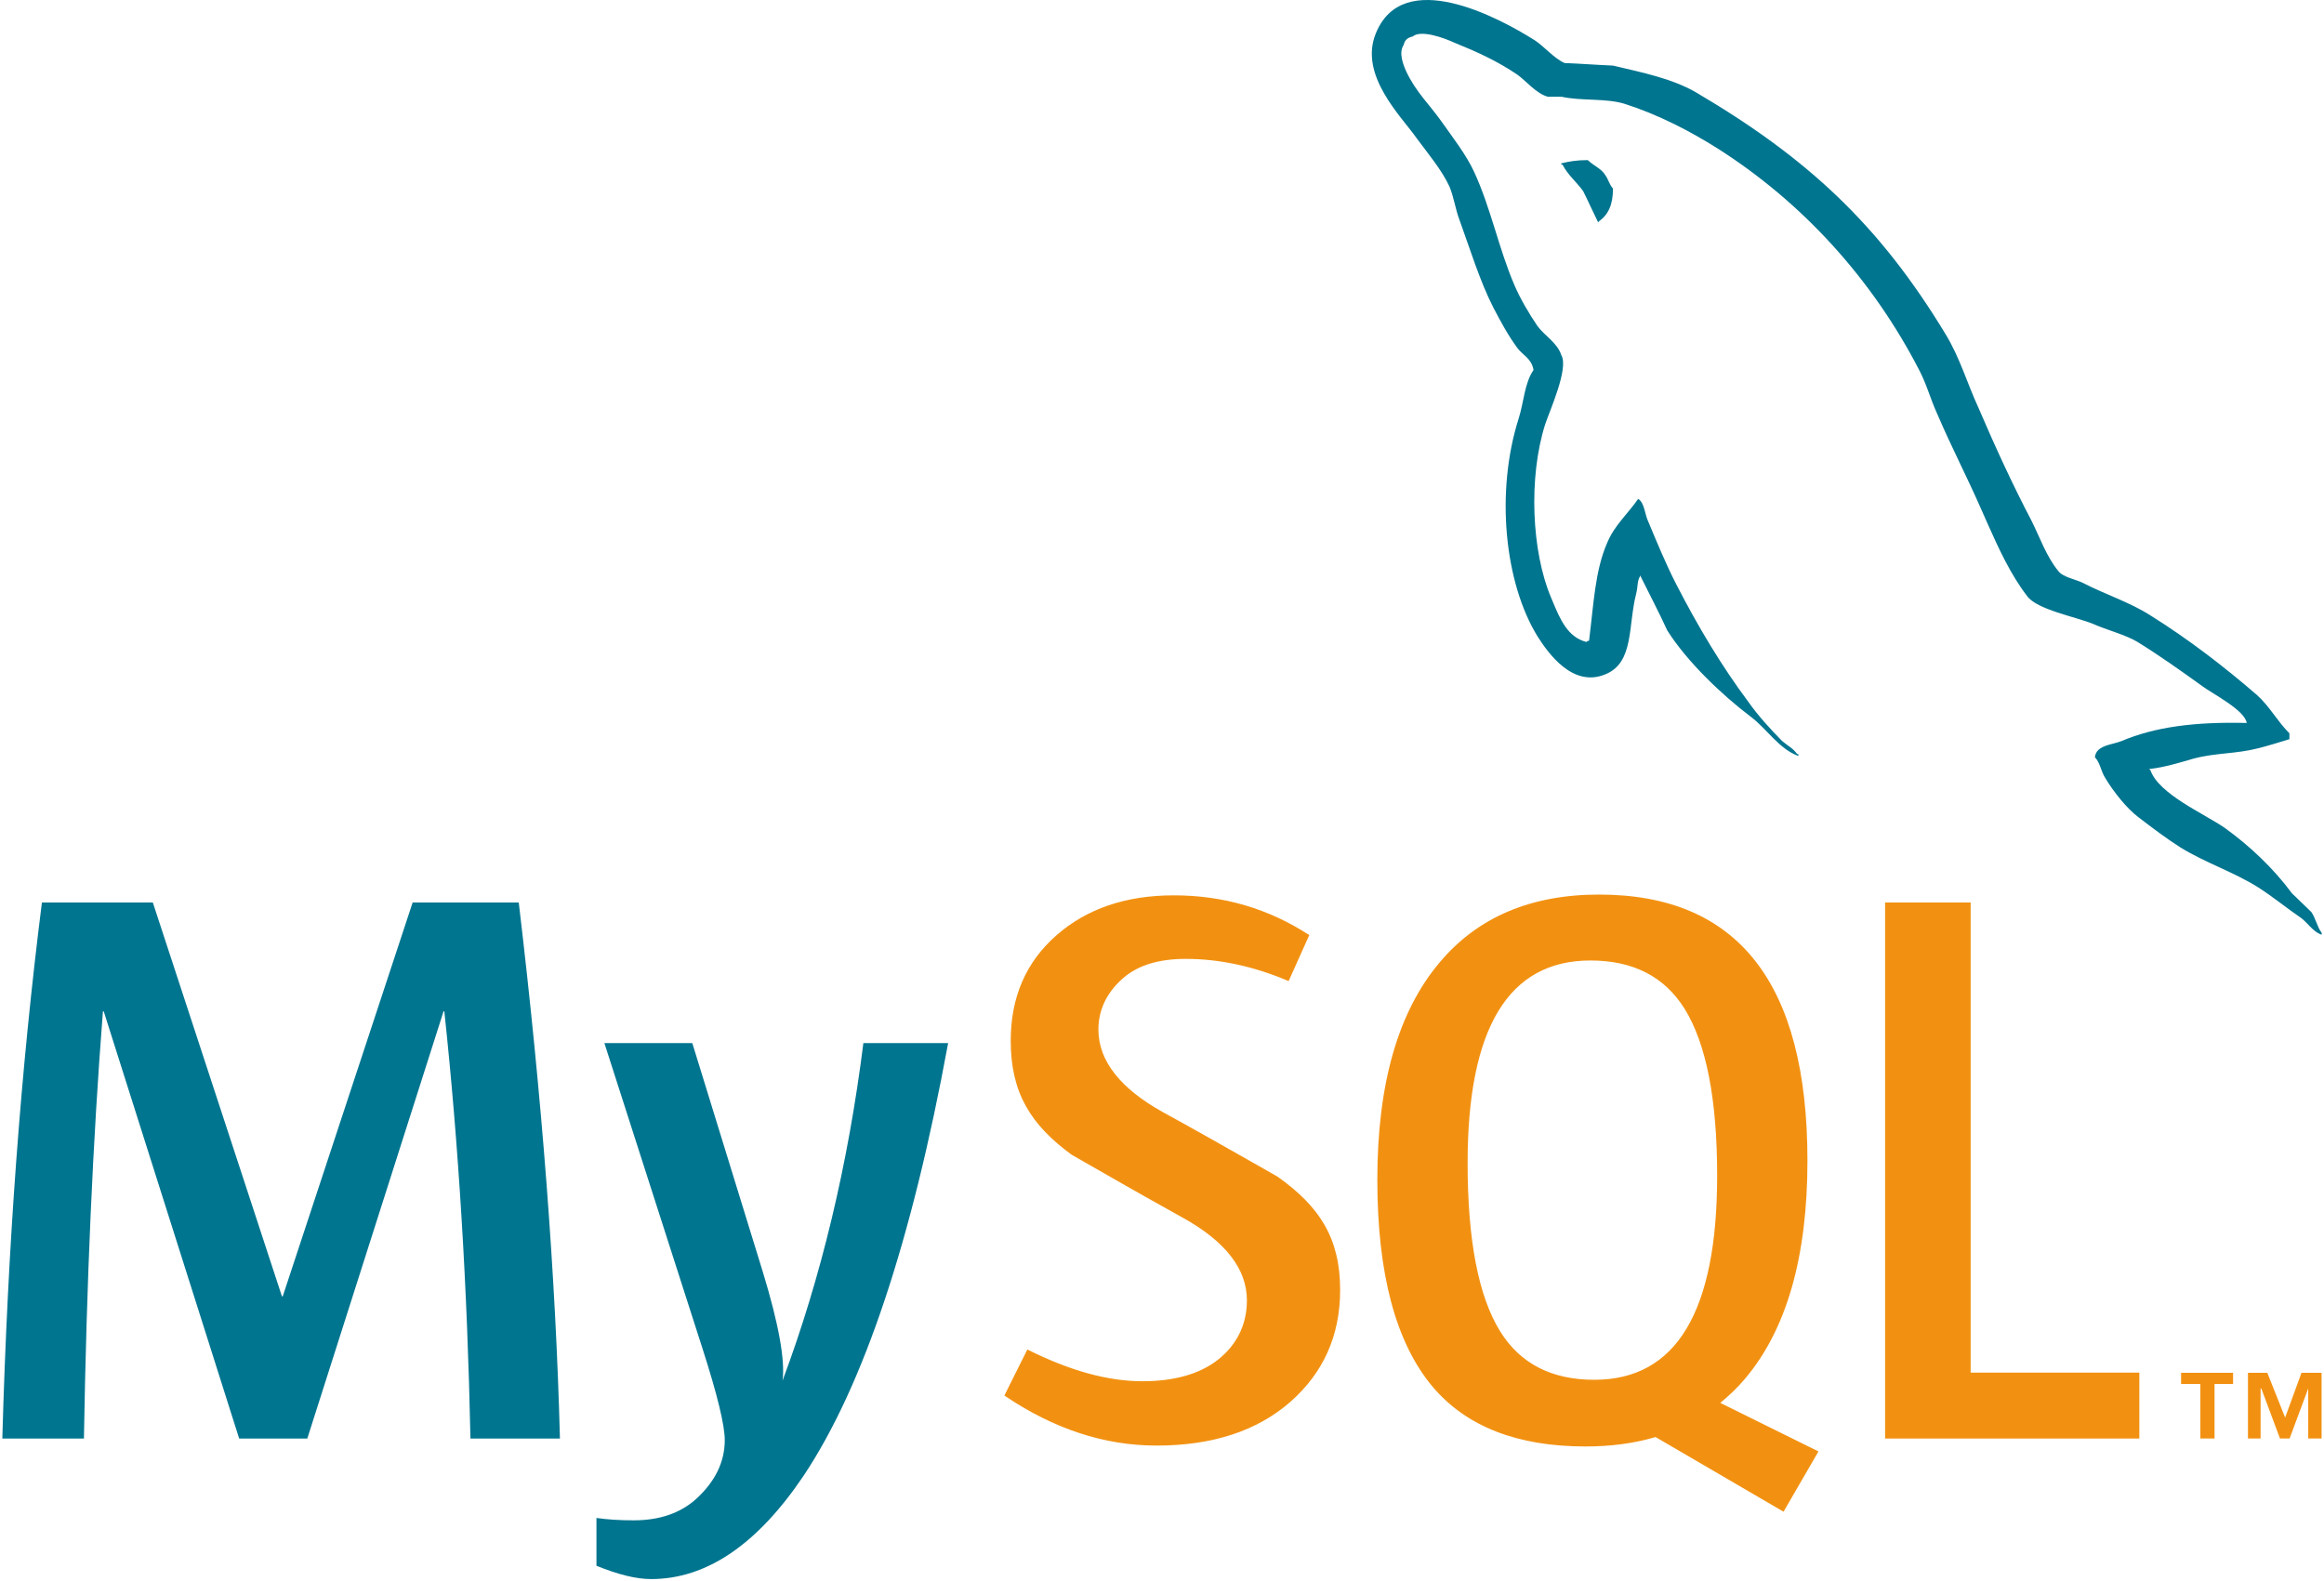
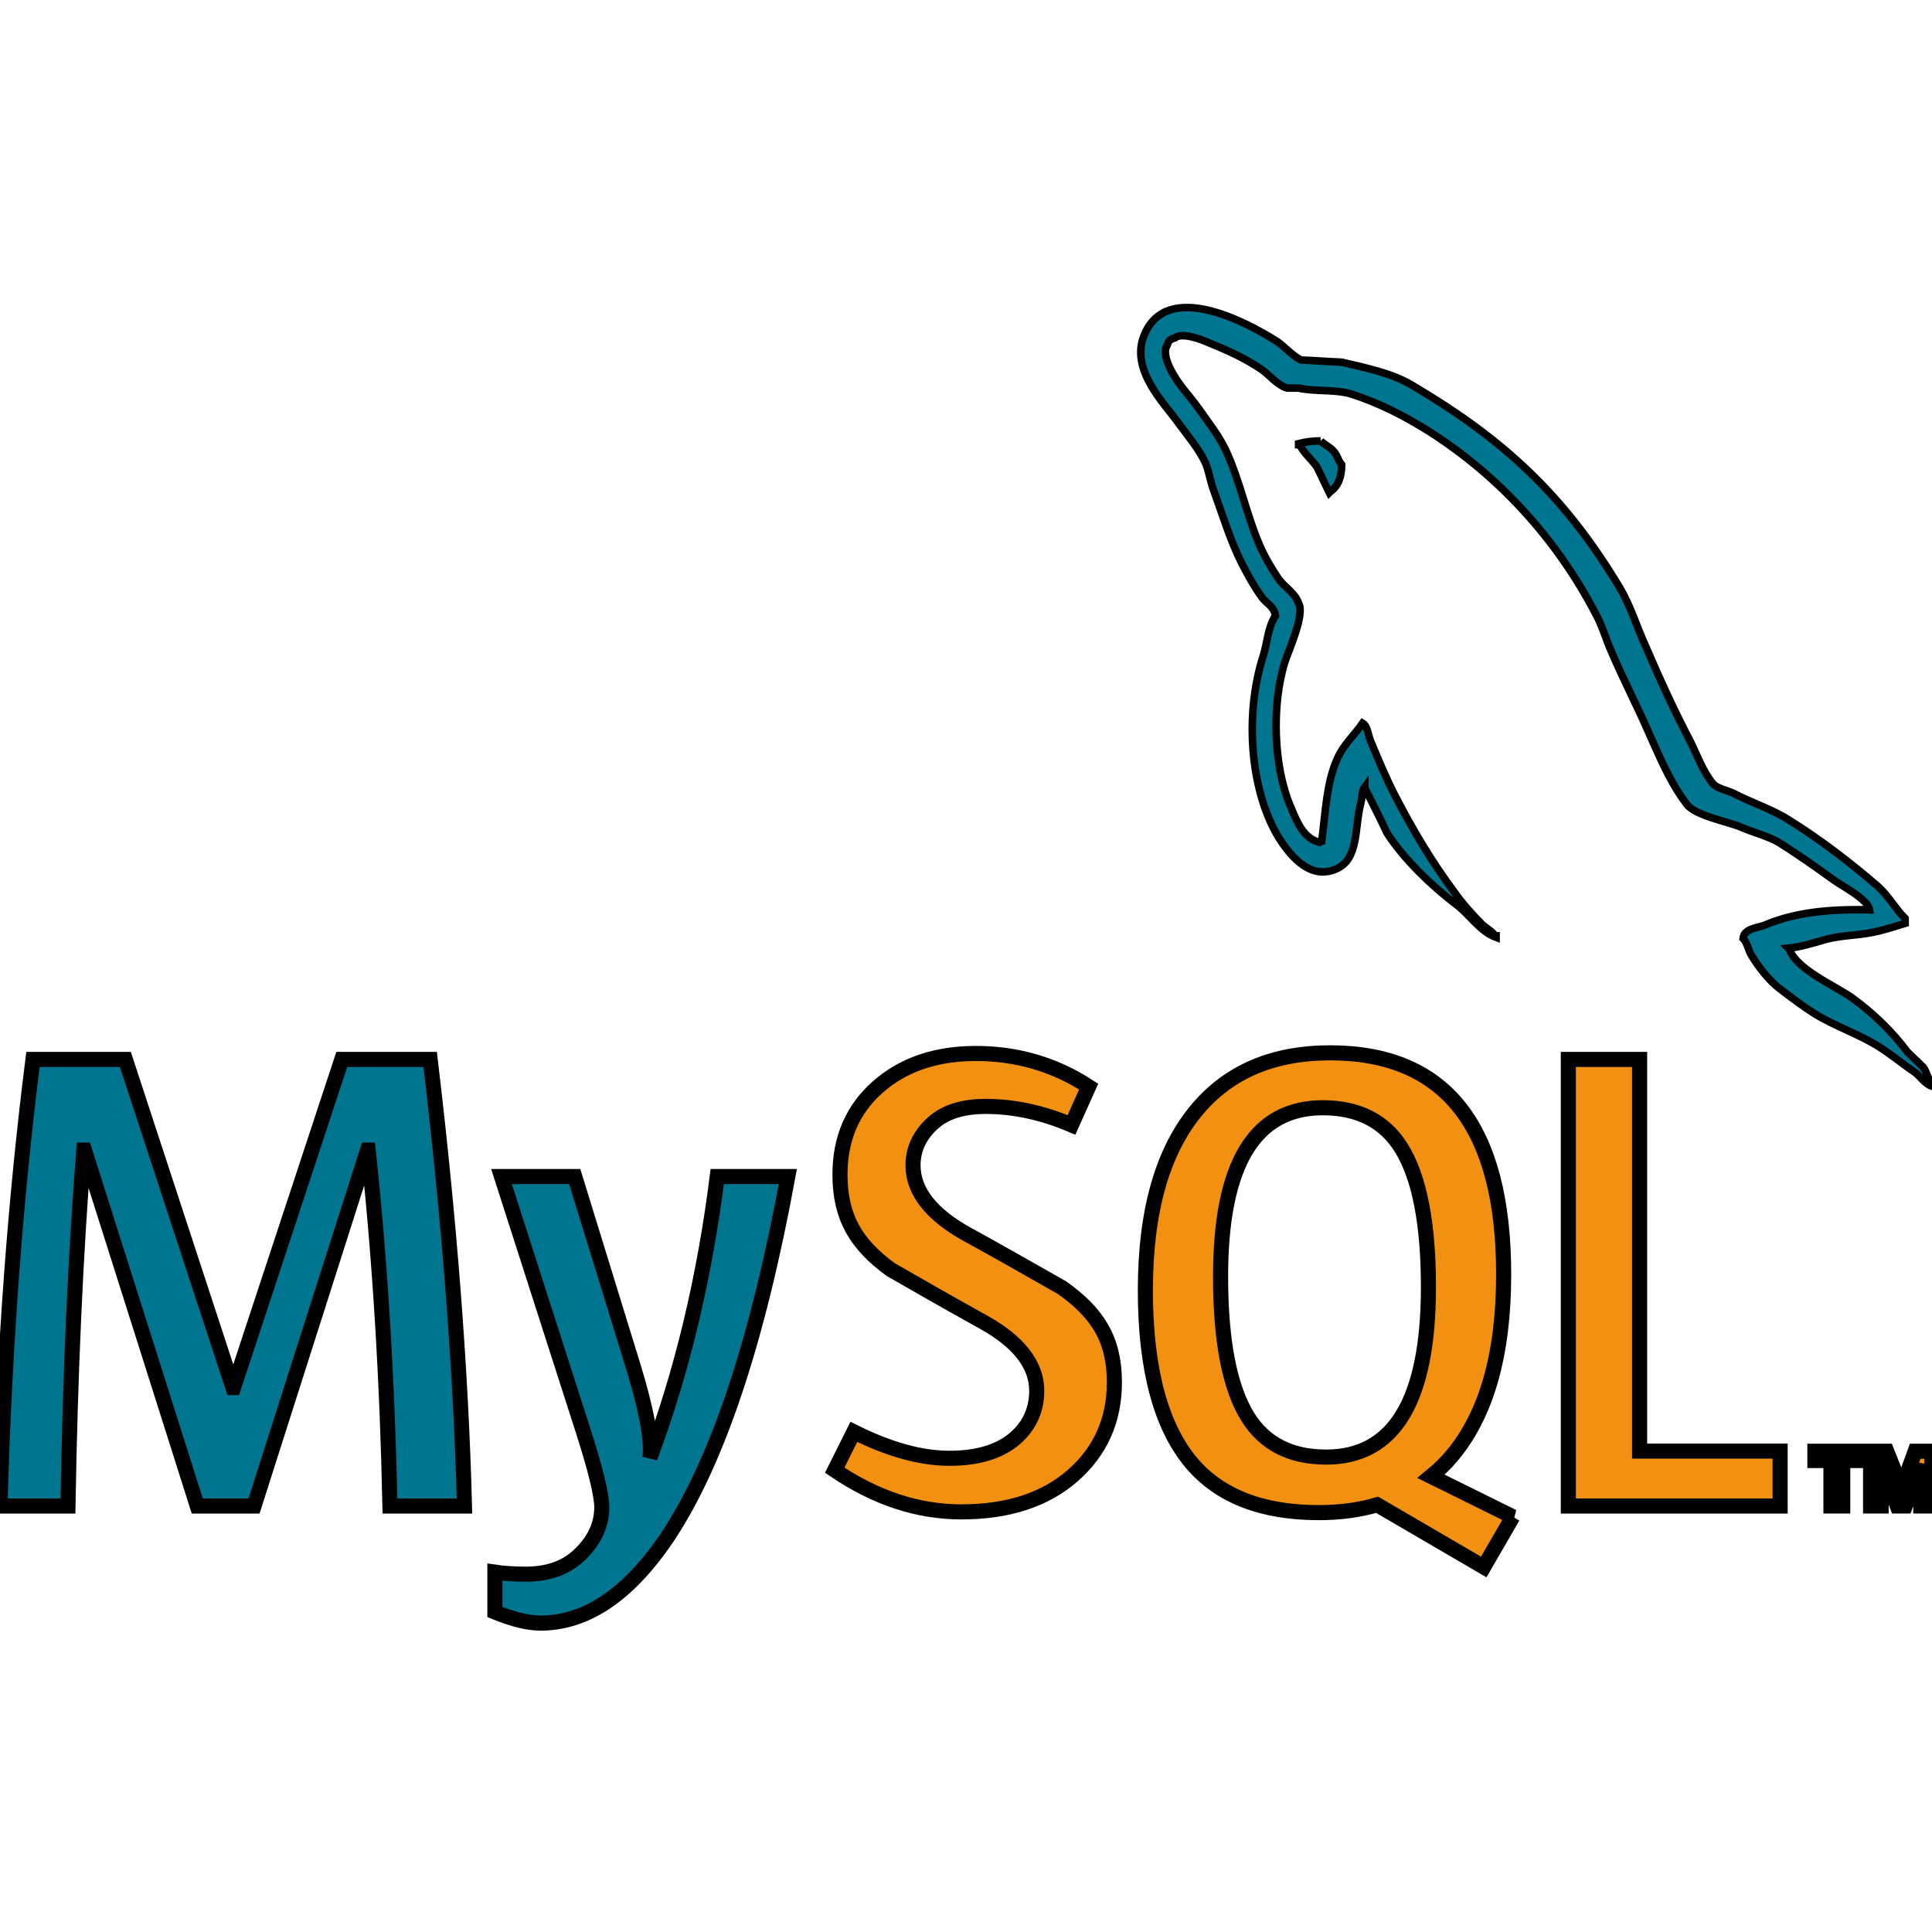
- <svg xmlns="http://www.w3.org/2000/svg" width="1.47em" height="1em" viewBox="0 0 512 349">
-   <path fill="#00758f" d="m152.31 230.297l15.56 50.487c3.496 11.463 4.954 19.465 4.37 24.026c8.51-22.792 14.456-47.63 17.839-74.513h18.71c-8.045 43.766-18.656 75.57-31.827 95.41c-10.262 15.289-21.504 22.933-33.746 22.933c-3.264 0-7.288-.986-12.063-2.944v-10.55c2.333.342 5.07.525 8.218.525c5.711 0 10.314-1.583 13.816-4.742c4.193-3.849 6.292-8.175 6.292-12.97c0-3.274-1.637-9.993-4.896-20.157l-21.68-67.505zM33.223 199.266l28.5 86.956h.176l28.675-86.956h23.428c5.13 43.124 8.16 82.581 9.09 118.346H103.34c-.695-33.433-2.62-64.871-5.768-94.32H97.4l-30.078 94.32H52.28l-29.896-94.32h-.176c-2.218 28.282-3.614 59.72-4.196 94.32H0c1.164-42.08 4.077-81.525 8.739-118.346z" />
-   <path fill="#f29111" d="M352.498 197.51c30.657 0 45.986 19.586 45.986 58.739c0 21.276-4.61 37.347-13.821 48.204c-1.66 1.984-3.495 3.698-5.427 5.286l21.695 10.727l-.021-.001l-7.703 13.302l-28.253-16.485c-4.683 1.387-9.836 2.08-15.451 2.08c-15.053 0-26.297-4.387-33.731-13.15c-8.16-9.694-12.238-24.955-12.238-45.757c0-21.156 4.602-37.166 13.816-48.037c8.392-9.944 20.11-14.909 35.148-14.909m-93.88.172c10.957 0 20.92 2.932 29.894 8.775l-4.558 10.157c-7.679-3.264-15.25-4.903-22.716-4.903c-6.058 0-10.726 1.458-13.98 4.392c-3.272 2.908-5.296 6.65-5.296 11.212c0 7.01 4.994 13.089 14.215 18.225a816.32 816.32 0 0 1 9.031 5.011l.688.387l.345.194l.689.387l.344.194l.688.388c6.98 3.935 13.548 7.691 13.548 7.691c9.22 6.545 13.816 13.523 13.816 25.016c0 10.037-3.678 18.276-11.01 24.723c-7.337 6.418-17.194 9.636-29.538 9.636c-11.545 0-22.734-3.704-33.572-11.05l5.07-10.166c9.327 4.675 17.767 7.01 25.346 7.01c7.108 0 12.672-1.587 16.697-4.721c4.017-3.157 6.424-7.56 6.424-13.143c0-7.027-4.888-13.034-13.855-18.073a897.982 897.982 0 0 1-8.395-4.697l-.687-.389c-1.262-.713-2.533-1.435-3.778-2.142l-.675-.384c-6.055-3.444-11.29-6.453-11.29-6.453c-8.964-6.557-13.459-13.592-13.459-25.184c0-9.587 3.352-17.336 10.046-23.231c6.71-5.908 15.367-8.862 25.968-8.862m175.895 1.584v103.788h37.238v14.558h-56.124V199.266zm57.93 103.833v2.46h-4.094v12.04h-3.13v-12.04h-4.253v-2.46zm7.56 0l3.931 9.884l3.611-9.884h4.437v14.5h-2.95v-11.035l-4.11 11.035h-2.127l-4.117-11.035h-.158v11.035h-2.791v-14.5zM350.57 212.064c-18.066 0-27.104 14.91-27.104 44.71c0 17.07 2.395 29.448 7.176 37.163c4.428 7.14 11.363 10.703 20.806 10.703c18.066 0 27.103-15.026 27.103-45.064c0-16.831-2.395-29.103-7.17-36.822c-4.433-7.124-11.365-10.69-20.81-10.69" />
-   <path fill="#00758f" d="M303.218 7.333c5.993-14.726 26.948-3.574 35.08 1.57c1.993 1.287 4.279 4.006 6.564 5.011c3.565.14 7.127.419 10.698.568c6.698 1.574 12.972 2.86 18.25 5.866c24.528 14.445 40.495 29.165 55.19 53.479c3.14 5.15 4.709 10.723 7.274 16.296c3.56 8.307 7.56 17.027 11.692 24.882c1.85 3.724 3.281 7.865 5.85 11.01c1.003 1.438 3.852 1.862 5.555 2.721c4.708 2.437 10.412 4.287 14.84 7.147c8.269 5.156 16.264 11.3 23.532 17.59c2.709 2.428 4.555 5.865 7.136 8.433v1.296c-2.291.703-4.574 1.423-6.859 2c-4.991 1.282-9.412.992-14.254 2.275c-2.992.868-6.707 2.013-9.845 2.304l.29.292c1.846 5.275 11.834 9.565 16.402 12.72c5.548 4.004 10.689 8.86 14.827 14.437c1.429 1.423 2.858 2.718 4.28 4.137c.994 1.438 1.274 3.298 2.28 4.58v.434c-1.114-.393-1.915-1.143-2.674-1.927l-.453-.473c-.453-.47-.91-.932-1.431-1.313c-3.148-2.15-6.274-4.722-9.422-6.721c-5.412-3.434-11.689-5.427-17.246-8.874c-3.142-2.001-6.137-4.28-9.132-6.57c-2.715-2.007-5.705-5.861-7.411-8.721c-1.005-1.58-1.143-3.437-2.291-4.58c.205-1.909 1.954-2.476 3.719-2.942l.406-.107c.609-.158 1.205-.316 1.725-.525c7.414-3.148 16.253-4.29 27.667-4.004c-.43-2.866-7.562-6.437-9.839-8.153c-4.57-3.294-9.409-6.731-14.257-9.729c-2.569-1.57-6.996-2.716-9.842-3.999c-3.851-1.574-12.41-3.147-14.544-6.145c-3.625-4.726-6.229-10.363-8.757-16.057l-.688-1.554a803.85 803.85 0 0 0-.69-1.553c-2.988-6.857-6.7-14.006-9.695-21.027c-1.566-3.425-2.285-6.431-4-9.716c-10.407-20.158-25.81-37.035-44.485-48.904c-6.137-3.862-12.98-7.436-20.534-9.865c-4.281-1.293-9.419-.578-13.98-1.57h-3.002c-2.562-.722-4.701-3.438-6.7-4.87c-4.415-2.998-8.837-5.011-14.117-7.15c-1.85-.858-7.133-2.856-8.977-1.283c-1.142.287-1.721.718-2.002 1.864c-1.136 1.71-.137 4.286.57 5.863c2.142 4.57 5.134 7.286 7.85 11.148c2.416 3.425 5.417 7.287 7.13 11.011c3.696 8.005 5.417 16.874 8.842 24.878c1.27 3.01 3.279 6.435 5.128 9.15c1.567 2.155 4.416 3.713 5.278 6.441c1.718 2.86-2.572 12.297-3.565 15.294c-3.715 11.727-2.995 28.028 1.283 38.193l.228.536l.228.543c1.562 3.723 3.234 7.732 7.387 8.773c.286-.284 0-.135.567-.284c1.005-7.868 1.288-15.445 4-21.601c1.567-3.849 4.696-6.57 6.841-9.712c1.43.856 1.43 3.437 2.282 5.145c1.856 4.43 3.849 9.287 6.137 13.73c4.696 9.15 9.98 18.021 15.967 26.025c2.005 2.859 4.85 6.006 7.416 8.581c1.143.997 2.423 1.573 3.282 2.856h.28v.432c-4.278-1.577-6.99-6.003-10.402-8.587c-6.424-4.857-14.117-12.151-18.545-19.15c-1.852-4.018-3.854-7.869-5.85-11.867v-.289c-.853 1.142-.567 2.276-.994 4.004c-1.852 7.145-.426 15.296-6.843 17.866c-7.274 3.01-12.7-4.857-14.977-8.432c-7.276-11.866-9.269-31.884-4.138-48.043c1.14-3.577 1.295-7.867 3.285-10.723c-.43-2.582-2.42-3.288-3.571-4.87c-1.996-2.704-3.705-5.854-5.268-8.857c-3.002-5.866-5.138-12.875-7.417-19.166c-1.002-2.569-1.289-5.148-2.288-7.58c-1.704-3.712-4.845-7.436-7.268-10.72c-3.281-4.72-12.837-13.868-8.985-23.168m46.772 28.015c.381.382.841.716 1.317 1.045l.574.394c.765.53 1.506 1.088 1.96 1.848c.72 1.006.854 1.999 1.716 3.007c0 3.437-.996 5.722-3.007 7.146c0 0-.137.15-.278.29c-1.14-2.291-2.139-4.57-3.287-6.859c-1.414-1.998-3.413-3.583-4.565-5.866h-.277v-.287c1.721-.425 3.428-.718 5.847-.718" />
+ <svg xmlns="http://www.w3.org/2000/svg" width="1.5em" height="1.5em" viewBox="0 0 512 349">
+   <path fill="#00758f" stroke="#000000" stroke-width="4" d="m152.31 230.297l15.56 50.487c3.496 11.463 4.954 19.465 4.37 24.026c8.51-22.792 14.456-47.63 17.839-74.513h18.71c-8.045 43.766-18.656 75.57-31.827 95.41c-10.262 15.289-21.504 22.933-33.746 22.933c-3.264 0-7.288-.986-12.063-2.944v-10.55c2.333.342 5.07.525 8.218.525c5.711 0 10.314-1.583 13.816-4.742c4.193-3.849 6.292-8.175 6.292-12.97c0-3.274-1.637-9.993-4.896-20.157l-21.68-67.505zM33.223 199.266l28.5 86.956h.176l28.675-86.956h23.428c5.13 43.124 8.16 82.581 9.09 118.346H103.34c-.695-33.433-2.62-64.871-5.768-94.32H97.4l-30.078 94.32H52.28l-29.896-94.32h-.176c-2.218 28.282-3.614 59.72-4.196 94.32H0c1.164-42.08 4.077-81.525 8.739-118.346z" />
+   <path fill="#f29111" stroke="#000000" stroke-width="4" d="M352.498 197.51c30.657 0 45.986 19.586 45.986 58.739c0 21.276-4.61 37.347-13.821 48.204c-1.66 1.984-3.495 3.698-5.427 5.286l21.695 10.727l-.021-.001l-7.703 13.302l-28.253-16.485c-4.683 1.387-9.836 2.08-15.451 2.08c-15.053 0-26.297-4.387-33.731-13.15c-8.16-9.694-12.238-24.955-12.238-45.757c0-21.156 4.602-37.166 13.816-48.037c8.392-9.944 20.11-14.909 35.148-14.909m-93.88.172c10.957 0 20.92 2.932 29.894 8.775l-4.558 10.157c-7.679-3.264-15.25-4.903-22.716-4.903c-6.058 0-10.726 1.458-13.98 4.392c-3.272 2.908-5.296 6.65-5.296 11.212c0 7.01 4.994 13.089 14.215 18.225a816.32 816.32 0 0 1 9.031 5.011l.688.387l.345.194l.689.387l.344.194l.688.388c6.98 3.935 13.548 7.691 13.548 7.691c9.22 6.545 13.816 13.523 13.816 25.016c0 10.037-3.678 18.276-11.01 24.723c-7.337 6.418-17.194 9.636-29.538 9.636c-11.545 0-22.734-3.704-33.572-11.05l5.07-10.166c9.327 4.675 17.767 7.01 25.346 7.01c7.108 0 12.672-1.587 16.697-4.721c4.017-3.157 6.424-7.56 6.424-13.143c0-7.027-4.888-13.034-13.855-18.073a897.982 897.982 0 0 1-8.395-4.697l-.687-.389c-1.262-.713-2.533-1.435-3.778-2.142l-.675-.384c-6.055-3.444-11.29-6.453-11.29-6.453c-8.964-6.557-13.459-13.592-13.459-25.184c0-9.587 3.352-17.336 10.046-23.231c6.71-5.908 15.367-8.862 25.968-8.862m175.895 1.584v103.788h37.238v14.558h-56.124V199.266zm57.93 103.833v2.46h-4.094v12.04h-3.13v-12.04h-4.253v-2.46zm7.56 0l3.931 9.884l3.611-9.884h4.437v14.5h-2.95v-11.035l-4.11 11.035h-2.127l-4.117-11.035h-.158v11.035h-2.791v-14.5zM350.57 212.064c-18.066 0-27.104 14.91-27.104 44.71c0 17.07 2.395 29.448 7.176 37.163c4.428 7.14 11.363 10.703 20.806 10.703c18.066 0 27.103-15.026 27.103-45.064c0-16.831-2.395-29.103-7.17-36.822c-4.433-7.124-11.365-10.69-20.81-10.69" />
+   <path fill="#00758f" stroke="#000000" stroke-width="2" d="M303.218 7.333c5.993-14.726 26.948-3.574 35.08 1.57c1.993 1.287 4.279 4.006 6.564 5.011c3.565.14 7.127.419 10.698.568c6.698 1.574 12.972 2.86 18.25 5.866c24.528 14.445 40.495 29.165 55.19 53.479c3.14 5.15 4.709 10.723 7.274 16.296c3.56 8.307 7.56 17.027 11.692 24.882c1.85 3.724 3.281 7.865 5.85 11.01c1.003 1.438 3.852 1.862 5.555 2.721c4.708 2.437 10.412 4.287 14.84 7.147c8.269 5.156 16.264 11.3 23.532 17.59c2.709 2.428 4.555 5.865 7.136 8.433v1.296c-2.291.703-4.574 1.423-6.859 2c-4.991 1.282-9.412.992-14.254 2.275c-2.992.868-6.707 2.013-9.845 2.304l.29.292c1.846 5.275 11.834 9.565 16.402 12.72c5.548 4.004 10.689 8.86 14.827 14.437c1.429 1.423 2.858 2.718 4.28 4.137c.994 1.438 1.274 3.298 2.28 4.58v.434c-1.114-.393-1.915-1.143-2.674-1.927l-.453-.473c-.453-.47-.91-.932-1.431-1.313c-3.148-2.15-6.274-4.722-9.422-6.721c-5.412-3.434-11.689-5.427-17.246-8.874c-3.142-2.001-6.137-4.28-9.132-6.57c-2.715-2.007-5.705-5.861-7.411-8.721c-1.005-1.58-1.143-3.437-2.291-4.58c.205-1.909 1.954-2.476 3.719-2.942l.406-.107c.609-.158 1.205-.316 1.725-.525c7.414-3.148 16.253-4.29 27.667-4.004c-.43-2.866-7.562-6.437-9.839-8.153c-4.57-3.294-9.409-6.731-14.257-9.729c-2.569-1.57-6.996-2.716-9.842-3.999c-3.851-1.574-12.41-3.147-14.544-6.145c-3.625-4.726-6.229-10.363-8.757-16.057l-.688-1.554a803.85 803.85 0 0 0-.69-1.553c-2.988-6.857-6.7-14.006-9.695-21.027c-1.566-3.425-2.285-6.431-4-9.716c-10.407-20.158-25.81-37.035-44.485-48.904c-6.137-3.862-12.98-7.436-20.534-9.865c-4.281-1.293-9.419-.578-13.98-1.57h-3.002c-2.562-.722-4.701-3.438-6.7-4.87c-4.415-2.998-8.837-5.011-14.117-7.15c-1.85-.858-7.133-2.856-8.977-1.283c-1.142.287-1.721.718-2.002 1.864c-1.136 1.71-.137 4.286.57 5.863c2.142 4.57 5.134 7.286 7.85 11.148c2.416 3.425 5.417 7.287 7.13 11.011c3.696 8.005 5.417 16.874 8.842 24.878c1.27 3.01 3.279 6.435 5.128 9.15c1.567 2.155 4.416 3.713 5.278 6.441c1.718 2.86-2.572 12.297-3.565 15.294c-3.715 11.727-2.995 28.028 1.283 38.193l.228.536l.228.543c1.562 3.723 3.234 7.732 7.387 8.773c.286-.284 0-.135.567-.284c1.005-7.868 1.288-15.445 4-21.601c1.567-3.849 4.696-6.57 6.841-9.712c1.43.856 1.43 3.437 2.282 5.145c1.856 4.43 3.849 9.287 6.137 13.73c4.696 9.15 9.98 18.021 15.967 26.025c2.005 2.859 4.85 6.006 7.416 8.581c1.143.997 2.423 1.573 3.282 2.856h.28v.432c-4.278-1.577-6.99-6.003-10.402-8.587c-6.424-4.857-14.117-12.151-18.545-19.15c-1.852-4.018-3.854-7.869-5.85-11.867v-.289c-.853 1.142-.567 2.276-.994 4.004c-1.852 7.145-.426 15.296-6.843 17.866c-7.274 3.01-12.7-4.857-14.977-8.432c-7.276-11.866-9.269-31.884-4.138-48.043c1.14-3.577 1.295-7.867 3.285-10.723c-.43-2.582-2.42-3.288-3.571-4.87c-1.996-2.704-3.705-5.854-5.268-8.857c-3.002-5.866-5.138-12.875-7.417-19.166c-1.002-2.569-1.289-5.148-2.288-7.58c-1.704-3.712-4.845-7.436-7.268-10.72c-3.281-4.72-12.837-13.868-8.985-23.168m46.772 28.015c.381.382.841.716 1.317 1.045l.574.394c.765.53 1.506 1.088 1.96 1.848c.72 1.006.854 1.999 1.716 3.007c0 3.437-.996 5.722-3.007 7.146c0 0-.137.15-.278.29c-1.14-2.291-2.139-4.57-3.287-6.859c-1.414-1.998-3.413-3.583-4.565-5.866h-.277v-.287c1.721-.425 3.428-.718 5.847-.718" />
</svg>
